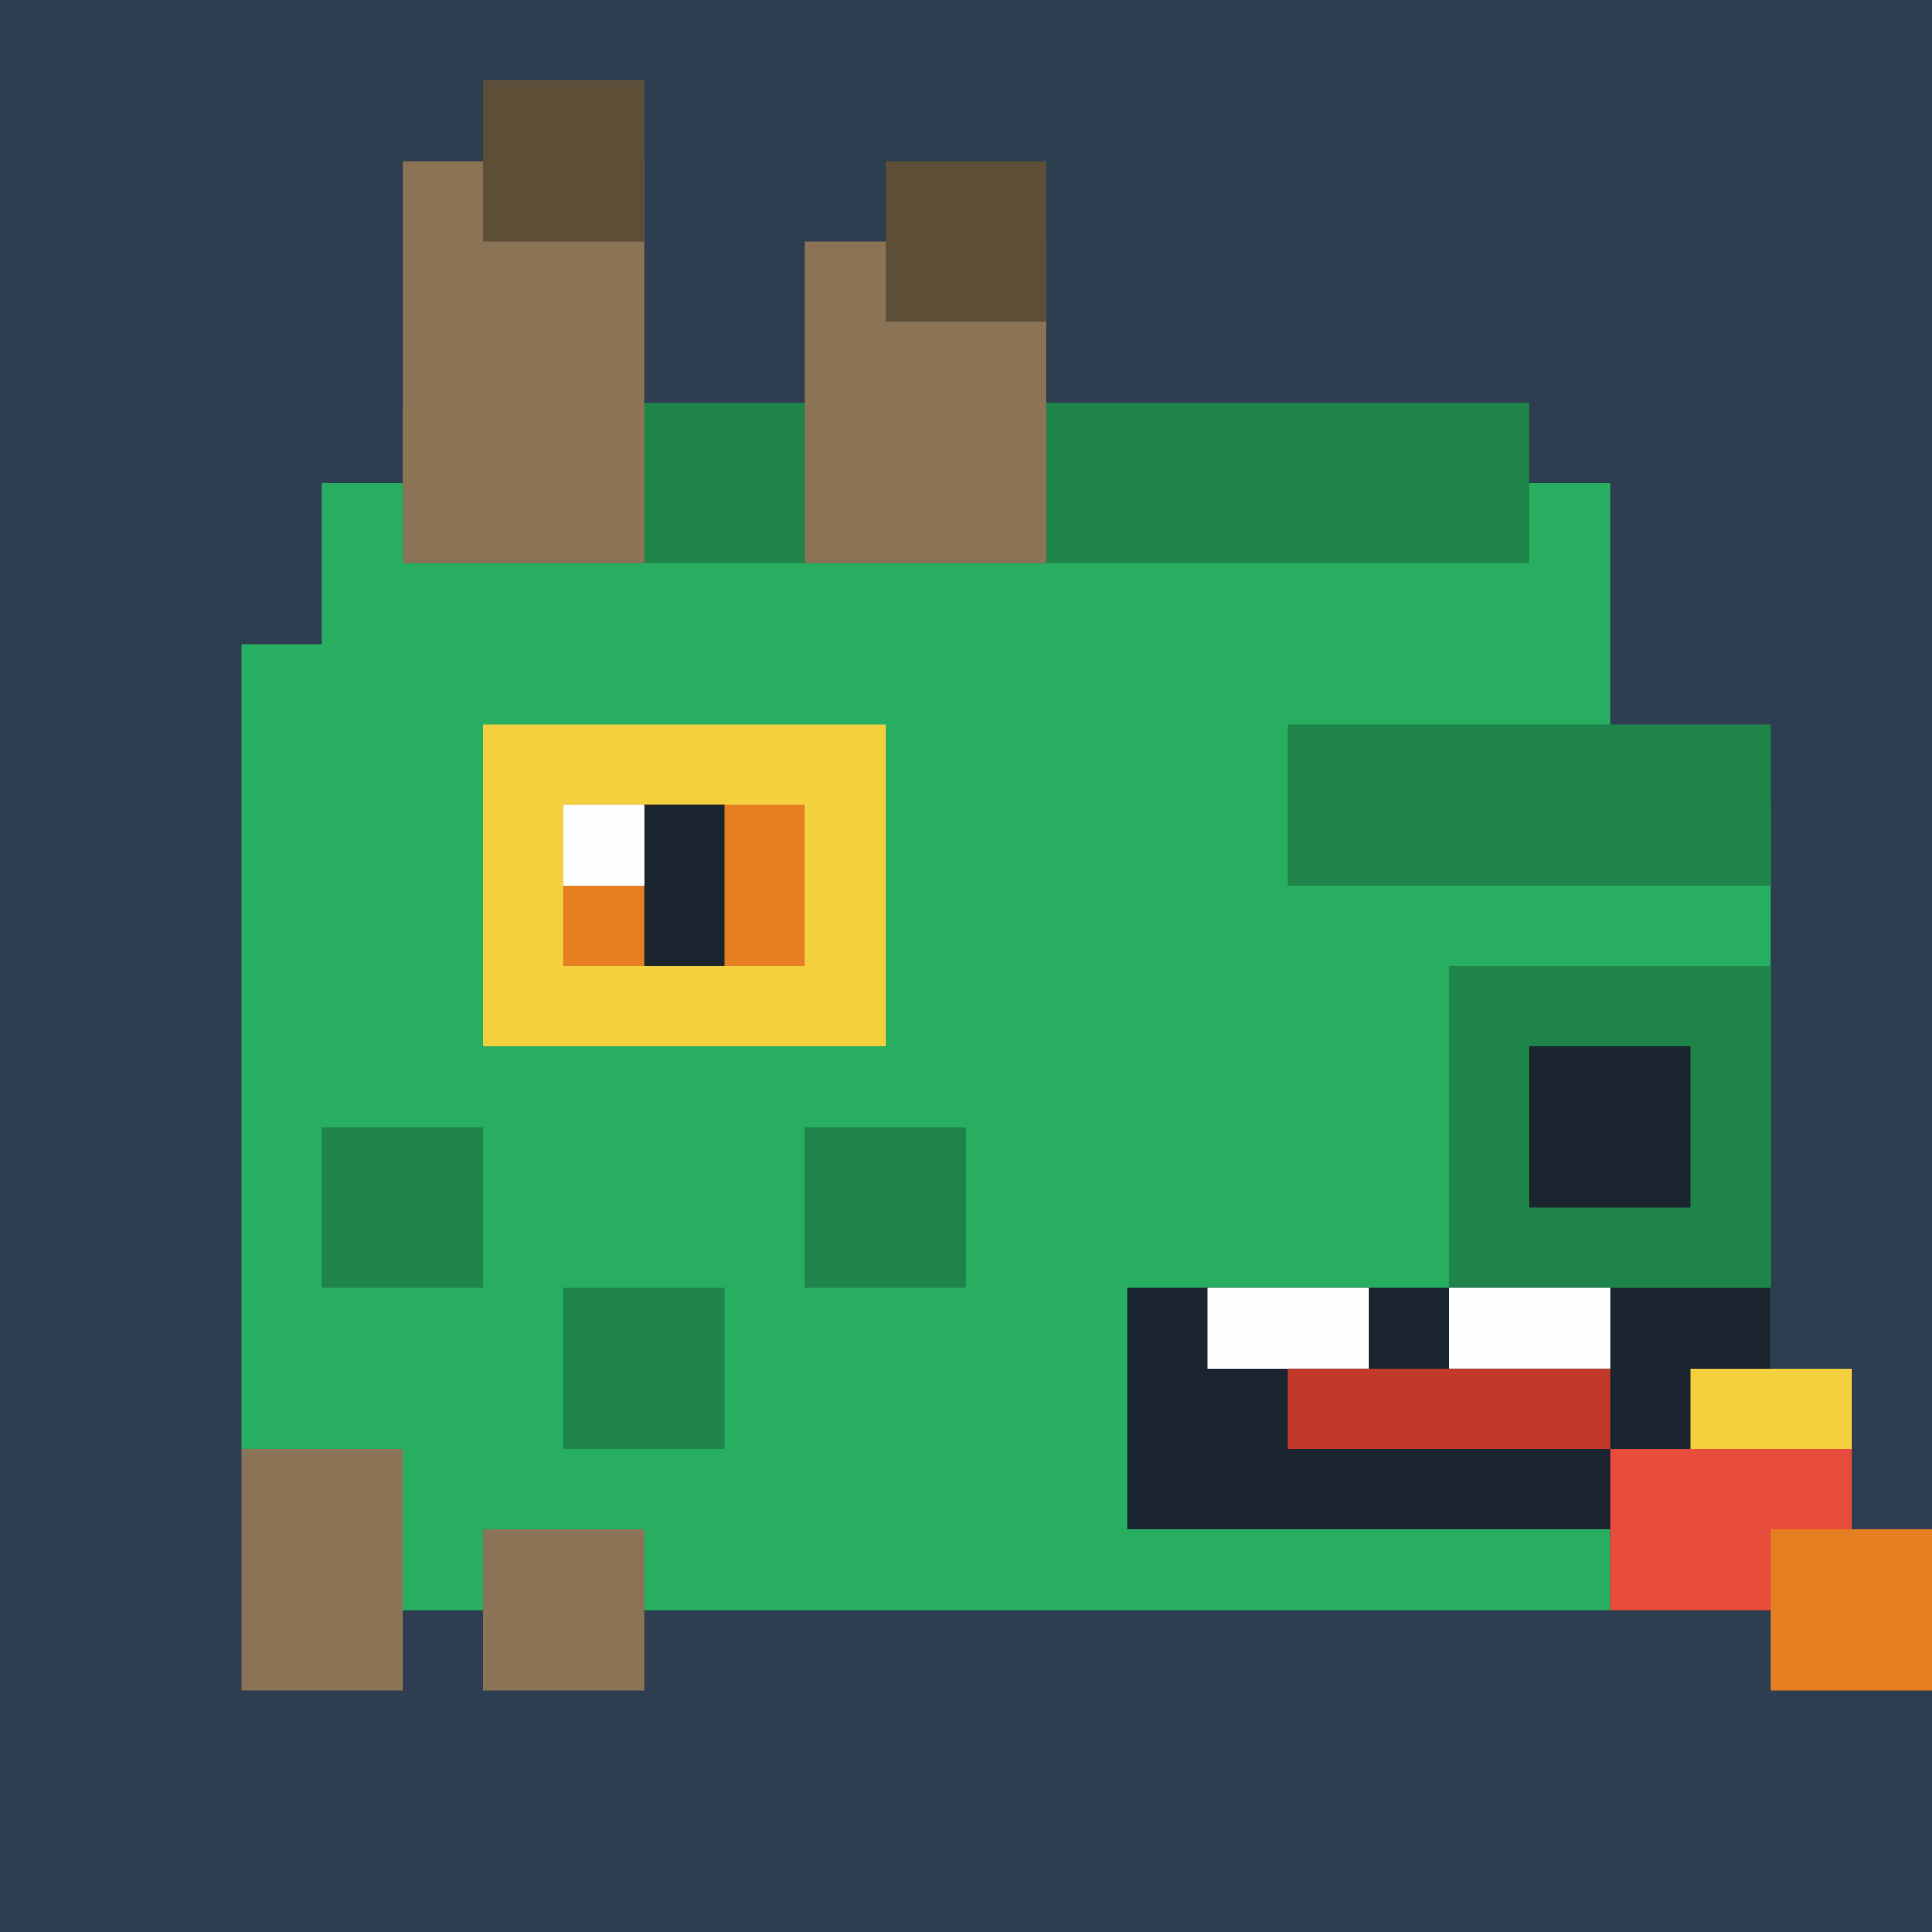
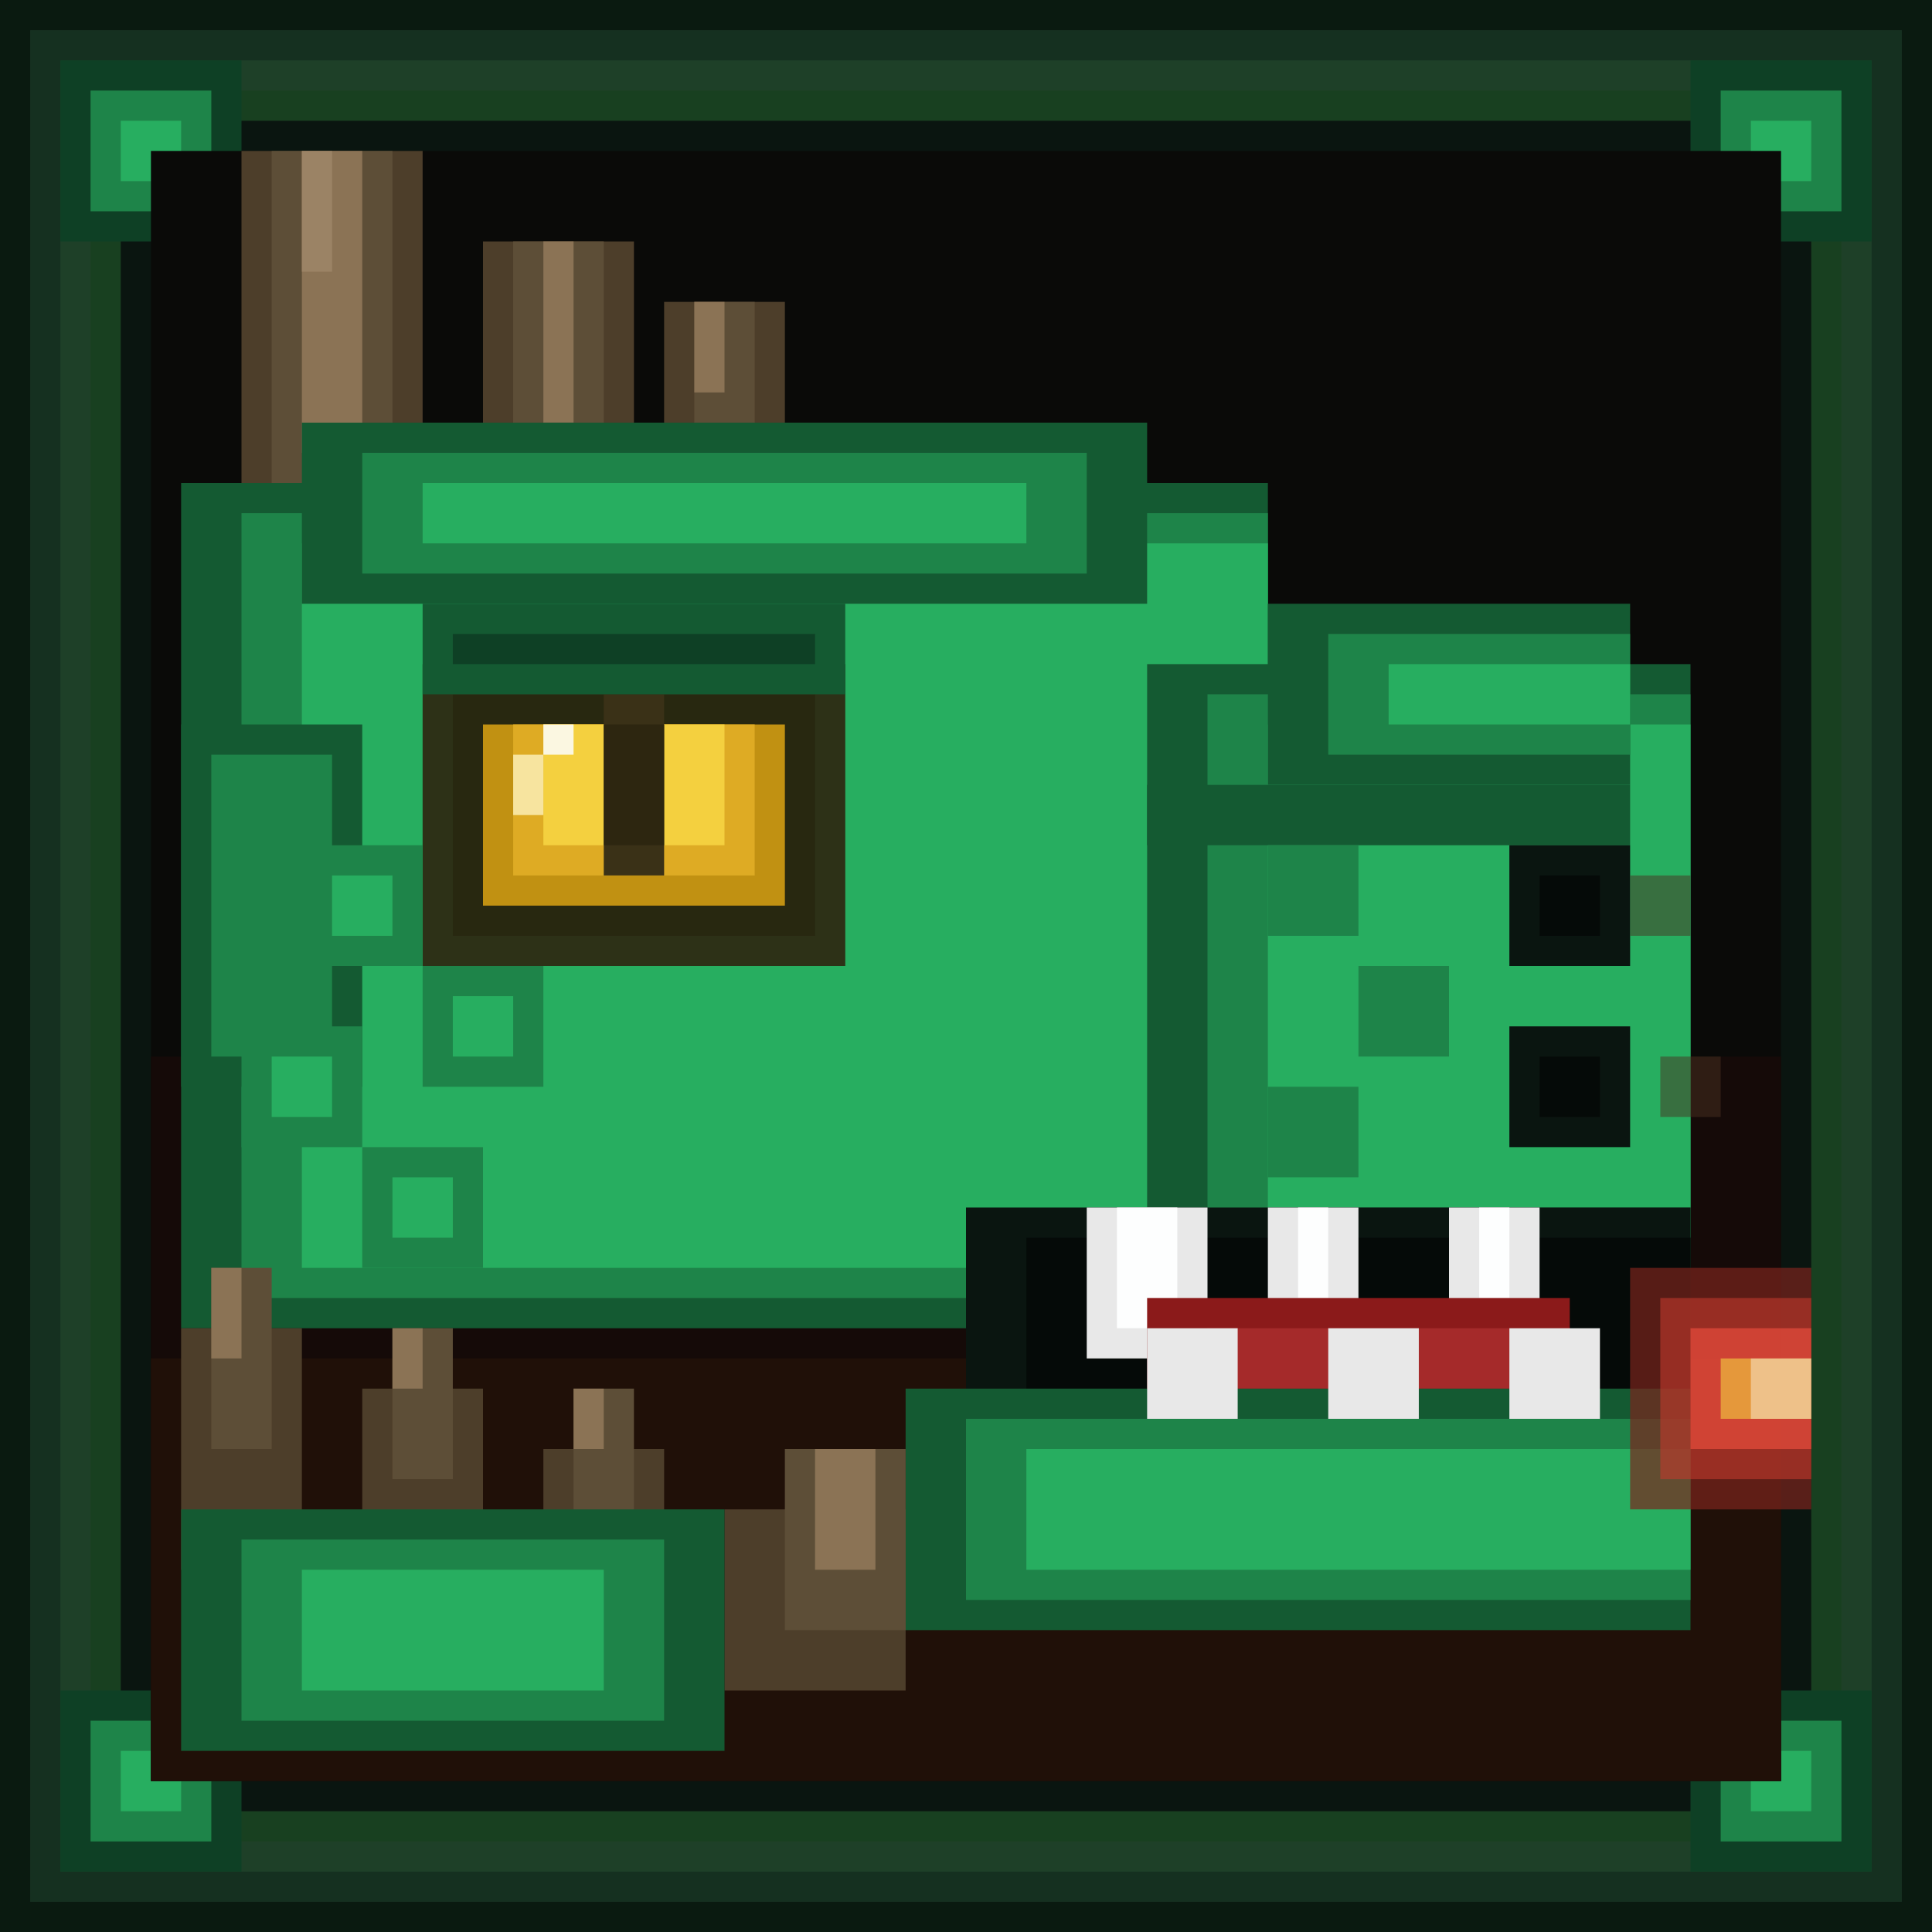
- <svg xmlns="http://www.w3.org/2000/svg" viewBox="0 0 24 24" width="24" height="24">
-   <rect x="0" y="0" width="24" height="24" fill="#2c3e50" />
-   <rect x="4" y="6" width="16" height="14" fill="#27ae60" />
-   <rect x="5" y="5" width="14" height="2" fill="#1e8449" />
-   <rect x="3" y="8" width="3" height="10" fill="#27ae60" />
-   <rect x="14" y="10" width="8" height="8" fill="#27ae60" />
-   <rect x="16" y="9" width="6" height="2" fill="#1e8449" />
-   <rect x="18" y="12" width="4" height="4" fill="#1e8449" />
-   <rect x="5" y="2" width="3" height="5" fill="#8b7355" />
-   <rect x="6" y="1" width="2" height="2" fill="#5d4e37" />
-   <rect x="10" y="3" width="3" height="4" fill="#8b7355" />
-   <rect x="11" y="2" width="2" height="2" fill="#5d4e37" />
-   <rect x="6" y="9" width="5" height="4" fill="#f4d03f" />
-   <rect x="7" y="10" width="3" height="2" fill="#e67e22" />
-   <rect x="8" y="10" width="1" height="2" fill="#1a252f" />
-   <rect x="7" y="10" width="1" height="1" fill="#fdfefe" />
-   <rect x="4" y="14" width="2" height="2" fill="#1e8449" />
-   <rect x="7" y="16" width="2" height="2" fill="#1e8449" />
-   <rect x="10" y="14" width="2" height="2" fill="#1e8449" />
-   <rect x="19" y="13" width="2" height="2" fill="#1a252f" />
-   <rect x="14" y="16" width="8" height="3" fill="#1a252f" />
-   <rect x="15" y="16" width="2" height="1" fill="#fdfefe" />
-   <rect x="18" y="16" width="2" height="1" fill="#fdfefe" />
-   <rect x="16" y="17" width="4" height="1" fill="#c0392b" />
-   <rect x="20" y="18" width="3" height="2" fill="#e74c3c" />
-   <rect x="21" y="17" width="2" height="1" fill="#f4d03f" />
-   <rect x="22" y="19" width="2" height="2" fill="#e67e22" />
-   <rect x="3" y="18" width="2" height="3" fill="#8b7355" />
-   <rect x="6" y="19" width="2" height="2" fill="#8b7355" />
+ <svg xmlns="http://www.w3.org/2000/svg" viewBox="0 0 64 64" width="64" height="64">
+   <rect x="0" y="0" width="64" height="64" fill="#0a1a10" />
+   <rect x="1" y="1" width="62" height="62" fill="#153020" />
+   <rect x="2" y="2" width="60" height="60" fill="#1e4028" />
+   <rect x="3" y="3" width="58" height="58" fill="#184020" />
+   <rect x="4" y="4" width="56" height="56" fill="#0a1510" />
+   <rect x="2" y="2" width="6" height="6" fill="#0e4025" />
+   <rect x="3" y="3" width="4" height="4" fill="#1e8449" />
+   <rect x="4" y="4" width="2" height="2" fill="#27ae60" />
+   <rect x="56" y="2" width="6" height="6" fill="#0e4025" />
+   <rect x="57" y="3" width="4" height="4" fill="#1e8449" />
+   <rect x="58" y="4" width="2" height="2" fill="#27ae60" />
+   <rect x="2" y="56" width="6" height="6" fill="#0e4025" />
+   <rect x="3" y="57" width="4" height="4" fill="#1e8449" />
+   <rect x="4" y="58" width="2" height="2" fill="#27ae60" />
+   <rect x="56" y="56" width="6" height="6" fill="#0e4025" />
+   <rect x="57" y="57" width="4" height="4" fill="#1e8449" />
+   <rect x="58" y="58" width="2" height="2" fill="#27ae60" />
+   <rect x="5" y="5" width="54" height="54" fill="#0a0a08" />
+   <rect x="5" y="35" width="54" height="24" fill="#150a08" />
+   <rect x="5" y="45" width="54" height="14" fill="#201008" />
+   <rect x="8" y="5" width="6" height="16" fill="#4d3e2a" />
+   <rect x="9" y="5" width="4" height="14" fill="#5d4e37" />
+   <rect x="10" y="5" width="2" height="10" fill="#8b7355" />
+   <rect x="10" y="5" width="1" height="4" fill="#9b8365" />
+   <rect x="16" y="8" width="5" height="12" fill="#4d3e2a" />
+   <rect x="17" y="8" width="3" height="10" fill="#5d4e37" />
+   <rect x="18" y="8" width="1" height="6" fill="#8b7355" />
+   <rect x="22" y="10" width="4" height="8" fill="#4d3e2a" />
+   <rect x="23" y="10" width="2" height="6" fill="#5d4e37" />
+   <rect x="23" y="10" width="1" height="3" fill="#8b7355" />
+   <rect x="6" y="16" width="36" height="28" fill="#145a32" />
+   <rect x="8" y="17" width="34" height="26" fill="#1e8449" />
+   <rect x="10" y="18" width="32" height="24" fill="#27ae60" />
+   <rect x="10" y="14" width="28" height="6" fill="#145a32" />
+   <rect x="12" y="15" width="24" height="4" fill="#1e8449" />
+   <rect x="14" y="16" width="20" height="2" fill="#27ae60" />
+   <rect x="6" y="24" width="6" height="12" fill="#145a32" />
+   <rect x="7" y="25" width="4" height="10" fill="#1e8449" />
+   <rect x="38" y="22" width="18" height="20" fill="#145a32" />
+   <rect x="40" y="23" width="16" height="18" fill="#1e8449" />
+   <rect x="42" y="24" width="14" height="16" fill="#27ae60" />
+   <rect x="42" y="20" width="12" height="6" fill="#145a32" />
+   <rect x="44" y="21" width="10" height="4" fill="#1e8449" />
+   <rect x="46" y="22" width="8" height="2" fill="#27ae60" />
+   <rect x="38" y="26" width="16" height="2" fill="#145a32" />
+   <rect x="50" y="28" width="4" height="4" fill="#0a1510" />
+   <rect x="51" y="29" width="2" height="2" fill="#050a08" />
+   <rect x="50" y="34" width="4" height="4" fill="#0a1510" />
+   <rect x="51" y="35" width="2" height="2" fill="#050a08" />
+   <rect x="54" y="29" width="2" height="2" fill="#4a3020" opacity="0.5" />
+   <rect x="55" y="35" width="2" height="2" fill="#4a3020" opacity="0.5" />
+   <rect x="14" y="22" width="14" height="10" fill="#0a1510" />
+   <rect x="15" y="23" width="12" height="8" fill="#050a08" />
+   <rect x="16" y="24" width="10" height="6" fill="#b8860b" />
+   <rect x="17" y="24" width="8" height="5" fill="#daa520" />
+   <rect x="18" y="24" width="6" height="4" fill="#f4d03f" />
+   <rect x="20" y="23" width="2" height="6" fill="#1a1510" />
+   <rect x="20" y="24" width="2" height="4" fill="#0a0808" />
+   <rect x="18" y="24" width="1" height="1" fill="#fdfefe" />
+   <rect x="17" y="25" width="1" height="2" fill="#f8e8b0" />
+   <rect x="14" y="22" width="14" height="10" fill="#f4d03f" opacity="0.15" />
+   <rect x="14" y="20" width="14" height="3" fill="#145a32" />
+   <rect x="15" y="21" width="12" height="1" fill="#0e4025" />
+   <rect x="10" y="28" width="4" height="4" fill="#1e8449" />
+   <rect x="11" y="29" width="2" height="2" fill="#27ae60" />
+   <rect x="8" y="34" width="4" height="4" fill="#1e8449" />
+   <rect x="9" y="35" width="2" height="2" fill="#27ae60" />
+   <rect x="14" y="32" width="4" height="4" fill="#1e8449" />
+   <rect x="15" y="33" width="2" height="2" fill="#27ae60" />
+   <rect x="12" y="38" width="4" height="4" fill="#1e8449" />
+   <rect x="13" y="39" width="2" height="2" fill="#27ae60" />
+   <rect x="42" y="28" width="3" height="3" fill="#1e8449" />
+   <rect x="45" y="32" width="3" height="3" fill="#1e8449" />
+   <rect x="42" y="36" width="3" height="3" fill="#1e8449" />
+   <rect x="32" y="40" width="24" height="8" fill="#0a1510" />
+   <rect x="34" y="41" width="22" height="6" fill="#050a08" />
+   <rect x="36" y="40" width="4" height="5" fill="#e8e8e8" />
+   <rect x="37" y="40" width="2" height="4" fill="#fdfefe" />
+   <rect x="42" y="40" width="3" height="4" fill="#e8e8e8" />
+   <rect x="43" y="40" width="1" height="3" fill="#fdfefe" />
+   <rect x="48" y="40" width="3" height="4" fill="#e8e8e8" />
+   <rect x="49" y="40" width="1" height="3" fill="#fdfefe" />
+   <rect x="38" y="43" width="14" height="3" fill="#8b1a1a" />
+   <rect x="40" y="44" width="10" height="2" fill="#a52a2a" />
+   <rect x="30" y="46" width="26" height="8" fill="#145a32" />
+   <rect x="32" y="47" width="24" height="6" fill="#1e8449" />
+   <rect x="34" y="48" width="22" height="4" fill="#27ae60" />
+   <rect x="38" y="44" width="3" height="3" fill="#e8e8e8" />
+   <rect x="44" y="44" width="3" height="3" fill="#e8e8e8" />
+   <rect x="50" y="44" width="3" height="3" fill="#e8e8e8" />
+   <rect x="54" y="42" width="6" height="8" fill="#7b241c" opacity="0.7" />
+   <rect x="55" y="43" width="5" height="6" fill="#c0392b" opacity="0.6" />
+   <rect x="56" y="44" width="4" height="4" fill="#e74c3c" opacity="0.7" />
+   <rect x="57" y="45" width="3" height="2" fill="#f4d03f" opacity="0.6" />
+   <rect x="58" y="45" width="2" height="2" fill="#fdfefe" opacity="0.4" />
+   <rect x="6" y="44" width="4" height="8" fill="#4d3e2a" />
+   <rect x="7" y="42" width="2" height="6" fill="#5d4e37" />
+   <rect x="7" y="42" width="1" height="3" fill="#8b7355" />
+   <rect x="12" y="46" width="4" height="6" fill="#4d3e2a" />
+   <rect x="13" y="44" width="2" height="5" fill="#5d4e37" />
+   <rect x="13" y="44" width="1" height="2" fill="#8b7355" />
+   <rect x="18" y="48" width="4" height="6" fill="#4d3e2a" />
+   <rect x="19" y="46" width="2" height="5" fill="#5d4e37" />
+   <rect x="19" y="46" width="1" height="2" fill="#8b7355" />
+   <rect x="24" y="50" width="6" height="6" fill="#4d3e2a" />
+   <rect x="26" y="48" width="4" height="6" fill="#5d4e37" />
+   <rect x="27" y="48" width="2" height="4" fill="#8b7355" />
+   <rect x="6" y="50" width="18" height="8" fill="#145a32" />
+   <rect x="8" y="51" width="14" height="6" fill="#1e8449" />
+   <rect x="10" y="52" width="10" height="4" fill="#27ae60" />
</svg>
